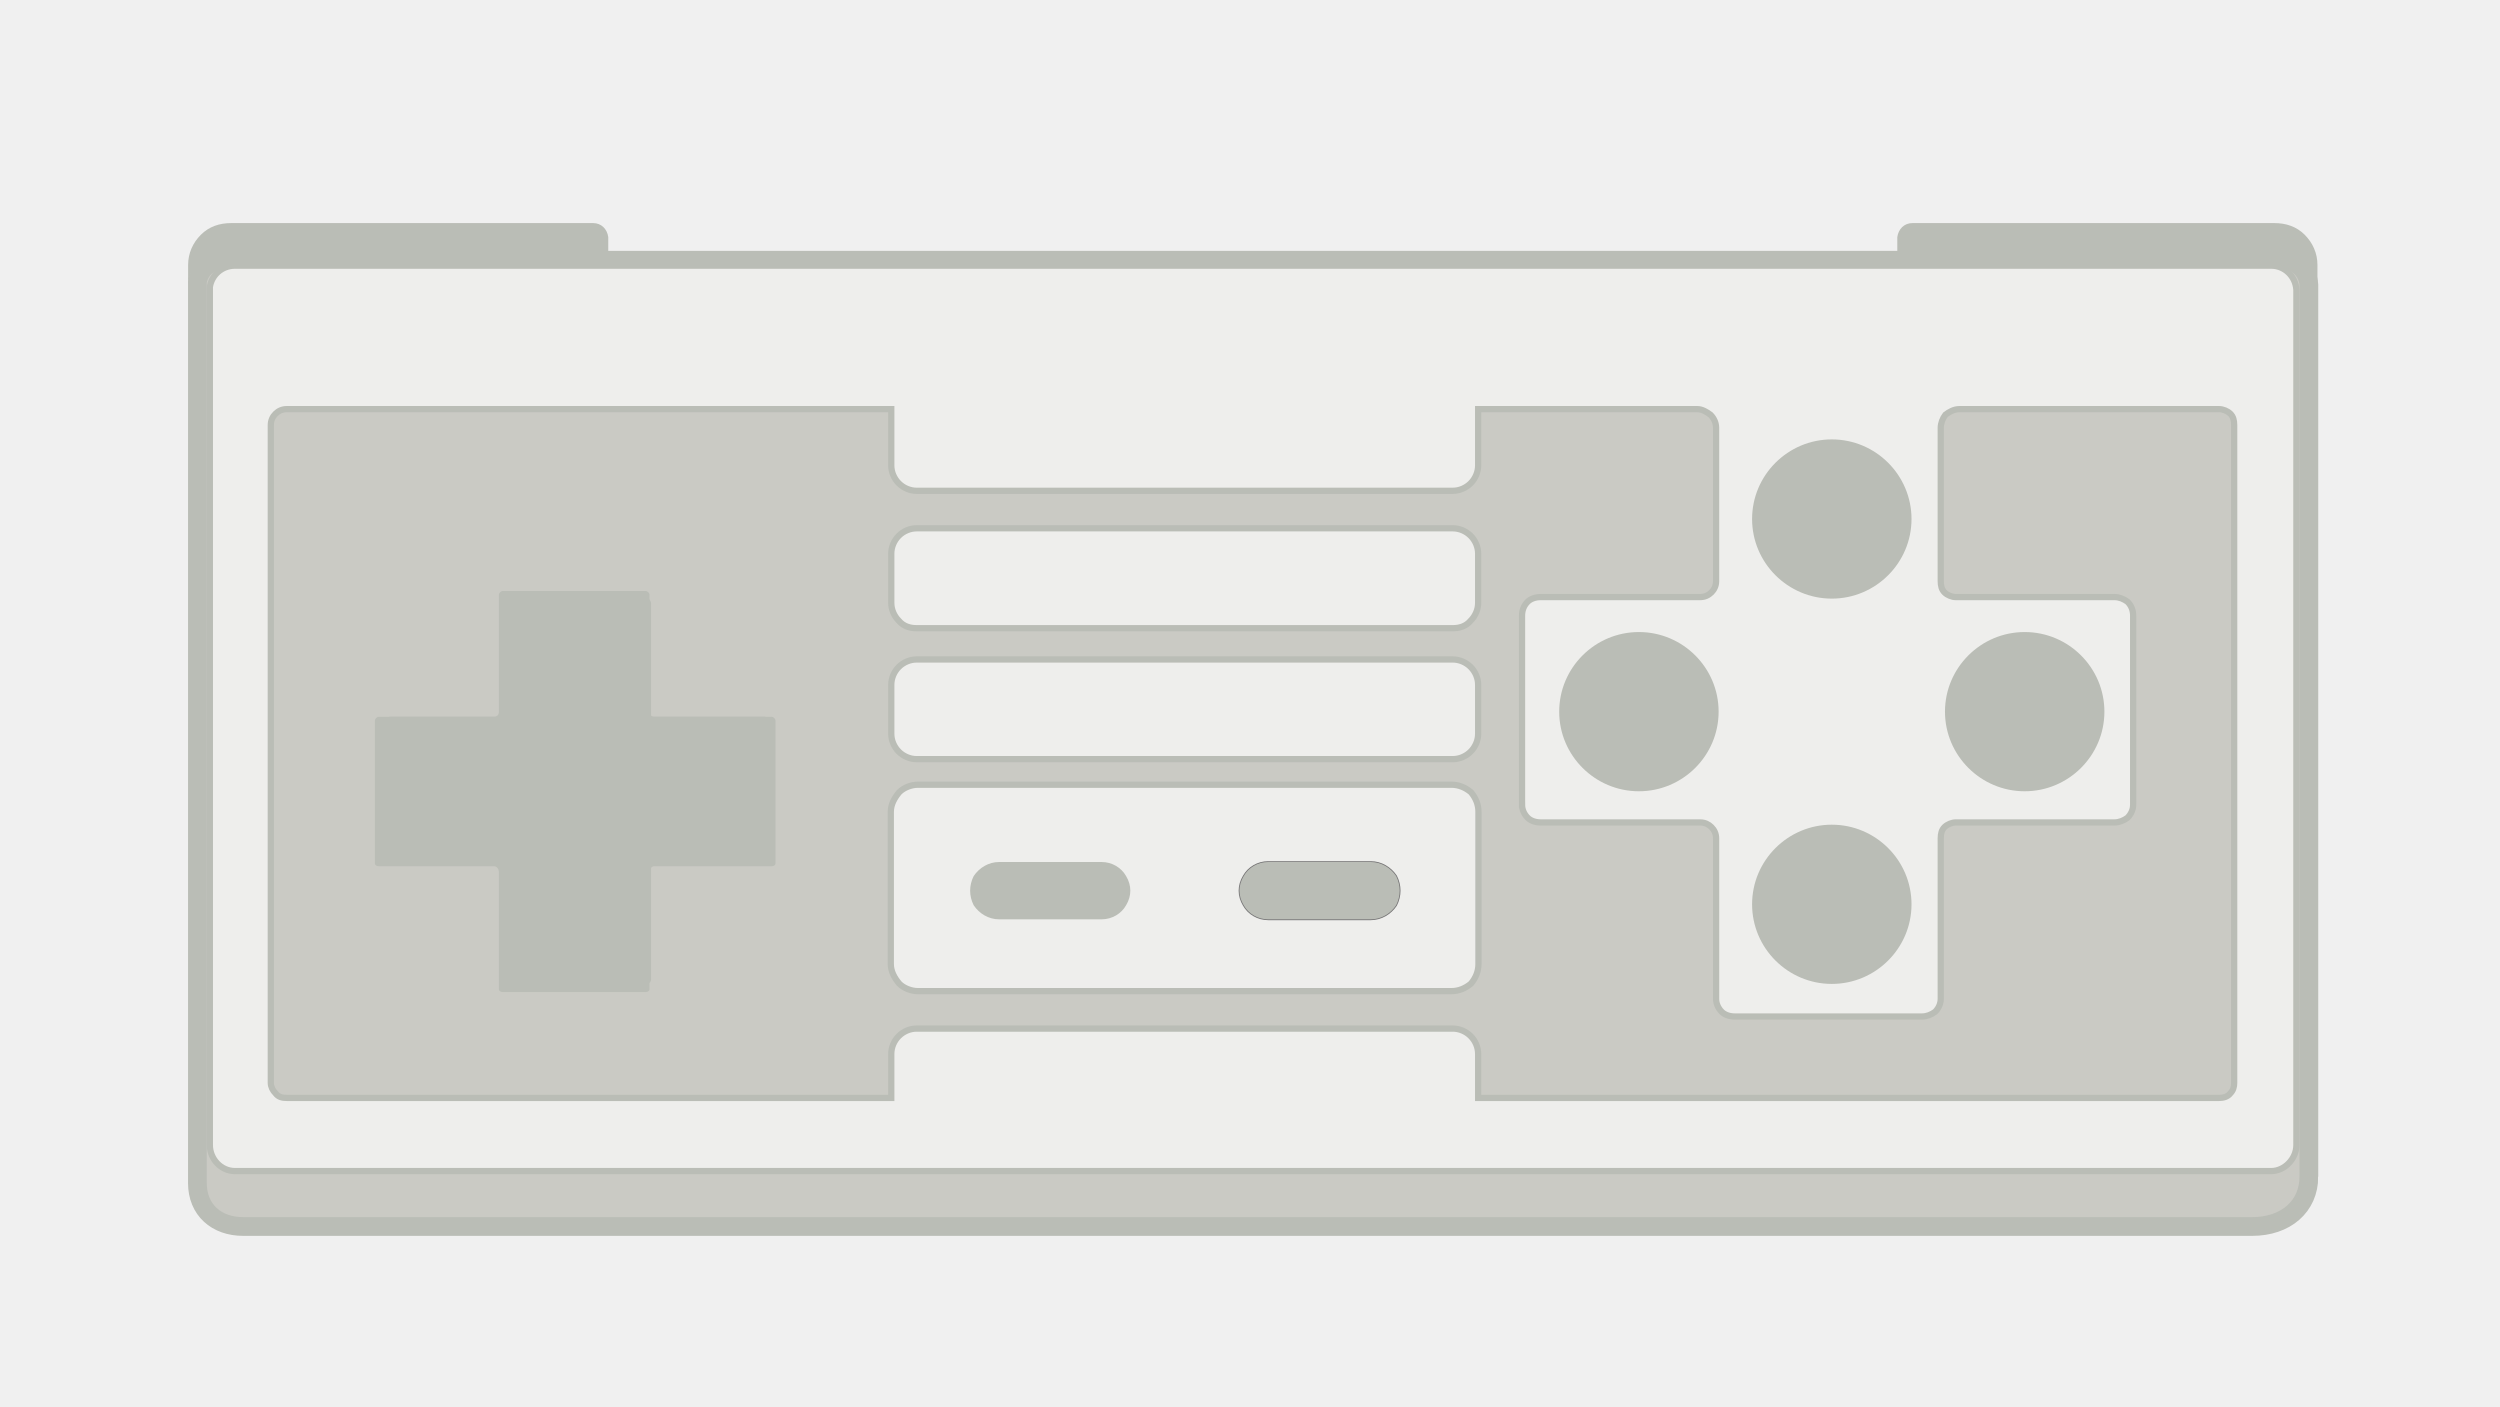
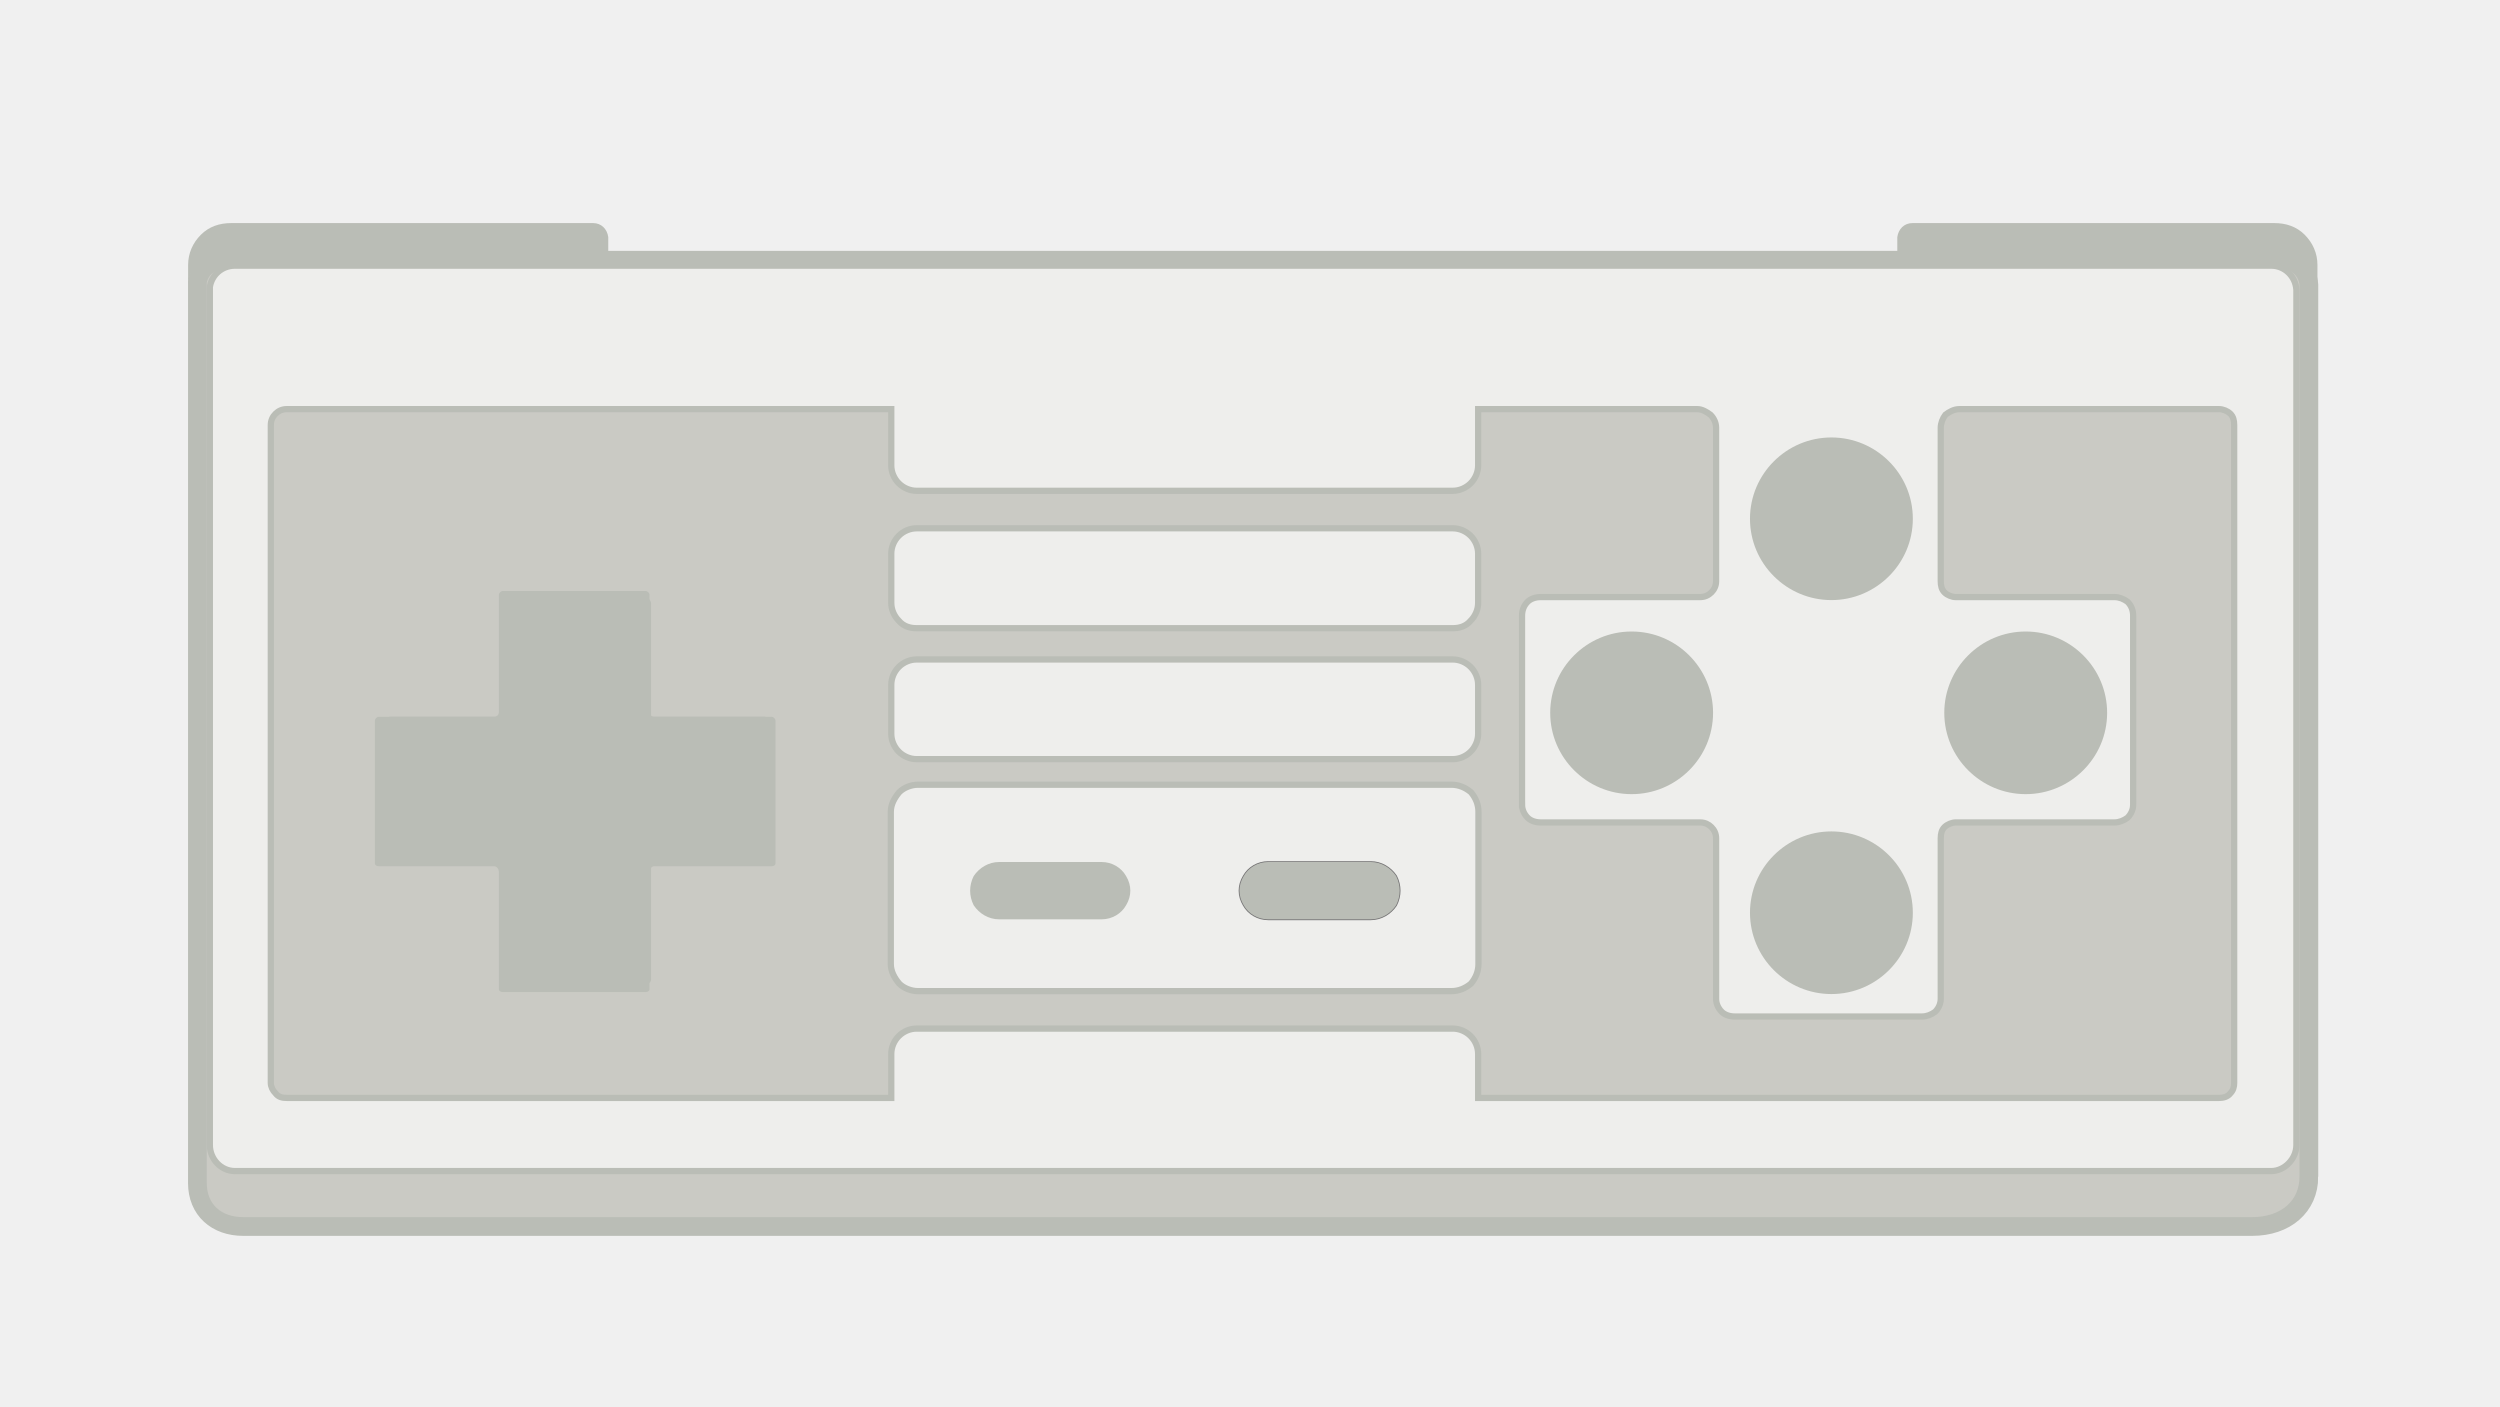
<svg xmlns="http://www.w3.org/2000/svg" id="svg7384" version="1.1" height="225" width="400">
  <defs id="defs7386" />
  <g transform="translate(-569.101,-638)" id="layer12" style="display:inline">
    <line class="fil0 str2" x1="924.817" y1="813.962" x2="805.733" y2="813.962" id="line87" style="clip-rule:evenodd;fill:none;fill-rule:evenodd;stroke:#757475;stroke-width:0.27;stroke-linejoin:bevel;image-rendering:optimizeQuality;shape-rendering:geometricPrecision;text-rendering:geometricPrecision" />
    <line class="fil0 str2" x1="711.64" y1="813.962" x2="614.385" y2="813.962" id="line89" style="clip-rule:evenodd;fill:none;fill-rule:evenodd;stroke:#757475;stroke-width:0.27;stroke-linejoin:bevel;image-rendering:optimizeQuality;shape-rendering:geometricPrecision;text-rendering:geometricPrecision" />
    <path style="clip-rule:evenodd;fill:#cacac4;fill-opacity:1;fill-rule:evenodd;stroke:#babdb6;stroke-width:3;stroke-miterlimit:4;stroke-dasharray:none;stroke-opacity:1;image-rendering:optimizeQuality;shape-rendering:geometricPrecision;text-rendering:geometricPrecision" id="path8346" d="m 938.517,826.279 0,-142.579 0,-0.15 c -0.151,-2.255 -1.957,-3.909 -4.065,-3.909 l -50.283,0 -229.136,0 -50.283,0 c -2.108,0 -3.764,1.504 -4.065,3.458 l 0,0.601 0,143.579 c 0,4.316 3.063,6.96 7.315,6.96 l 321.453,0 c 5.358,0 9.065,-3.205 9.065,-7.96 z" class="fil0 str3" />
    <line class="fil0 str2" x1="908.407" y1="733.671" x2="882.965" y2="733.671" id="line105" style="clip-rule:evenodd;fill:none;fill-rule:evenodd;stroke:#757475;stroke-width:0.27;stroke-linejoin:bevel;image-rendering:optimizeQuality;shape-rendering:geometricPrecision;text-rendering:geometricPrecision" />
    <line class="fil0 str2" x1="841.413" y1="733.671" x2="816.121" y2="733.671" id="line107" style="clip-rule:evenodd;fill:none;fill-rule:evenodd;stroke:#757475;stroke-width:0.27;stroke-linejoin:bevel;image-rendering:optimizeQuality;shape-rendering:geometricPrecision;text-rendering:geometricPrecision" />
    <path class="fil0 str2" d="m 611.825,811.556 c 0,0.601 0.301,1.203 0.753,1.654 0.452,0.601 1.054,0.752 1.807,0.752" id="path123" style="clip-rule:evenodd;fill:none;fill-rule:evenodd;stroke:#757475;stroke-width:0.27;stroke-linejoin:bevel;image-rendering:optimizeQuality;shape-rendering:geometricPrecision;text-rendering:geometricPrecision" />
    <path class="fil0 str3" d="m 936.523,821.213 0,-136.696 0,-0.149 c -0.149,-2.229 -1.934,-3.863 -4.017,-3.863 l -49.69,0 -226.431,0 -49.69,0 c -2.083,0 -3.719,1.486 -4.017,3.417 l 0,0.594 0,136.696 c 0,2.229 1.785,4.16 4.017,4.16 l 325.811,0 c 2.083,0 4.017,-1.932 4.017,-4.16 z" id="path139" style="clip-rule:evenodd;fill:#eeeeec;fill-opacity:1;fill-rule:evenodd;stroke:#babdb6;stroke-width:1;stroke-miterlimit:4;stroke-dasharray:none;stroke-opacity:1;image-rendering:optimizeQuality;shape-rendering:geometricPrecision;text-rendering:geometricPrecision" />
    <path class="fil0 str3" d="m 872.669,676.111 0,2.604 62.196,0 c 2.607,0 4.842,2.046 5.028,4.835 l 0,-3.162 c 0,-1.86 -0.745,-3.534 -2.048,-4.835 -1.304,-1.302 -2.979,-1.86 -4.842,-1.86 l -24.394,0 -8.938,0 -24.58,0 c -1.303,0 -2.235,0.93 -2.421,2.232 l 0,0.186 z" id="path143" style="clip-rule:evenodd;fill:#babdb6;fill-opacity:1;fill-rule:evenodd;stroke:none;stroke-width:2;stroke-miterlimit:4;stroke-dasharray:none;stroke-opacity:1;image-rendering:optimizeQuality;shape-rendering:geometricPrecision;text-rendering:geometricPrecision" />
-     <path id="path131" style="clip-rule:nonzero;fill:#babdb6;fill-opacity:1;fill-rule:nonzero;stroke:none;stroke-width:0.579;image-rendering:auto;shape-rendering:auto;text-rendering:auto;color:#000000;display:inline;overflow:visible;visibility:visible;opacity:1;isolation:auto;mix-blend-mode:normal;color-interpolation:sRGB;color-interpolation-filters:linearRGB;solid-color:#000000;solid-opacity:1;stroke-linecap:butt;stroke-linejoin:miter;stroke-miterlimit:4;stroke-dasharray:none;stroke-dashoffset:0;stroke-opacity:1;filter-blend-mode:normal;filter-gaussianBlur-deviation:0;color-rendering:auto;enable-background:accumulate" d="m 831.326,739.127 c -7.028,0 -12.754,5.719 -12.754,12.738 0,7.019 5.726,12.738 12.754,12.738 7.028,0 12.754,-5.719 12.754,-12.738 0,-7.019 -5.726,-12.738 -12.754,-12.738 z m 30.863,-30.823 c -7.028,0 -12.754,5.719 -12.754,12.738 0,7.019 5.726,12.738 12.754,12.738 7.028,0 12.754,-5.719 12.754,-12.738 0,-7.019 -5.726,-12.738 -12.754,-12.738 z m 30.863,30.823 c -7.028,0 -12.754,5.719 -12.754,12.738 0,7.019 5.726,12.738 12.754,12.738 7.028,0 12.754,-5.719 12.754,-12.738 0,-7.019 -5.726,-12.738 -12.754,-12.738 z m -30.863,30.823 c -7.028,0 -12.754,5.719 -12.754,12.738 0,7.019 5.726,12.738 12.754,12.738 7.028,0 12.754,-5.719 12.754,-12.738 0,-7.019 -5.726,-12.738 -12.754,-12.738 z" />
+     <path id="path131" style="color:#000000;clip-rule:nonzero;display:inline;overflow:visible;visibility:visible;opacity:1;isolation:auto;mix-blend-mode:normal;color-interpolation:sRGB;color-interpolation-filters:linearRGB;solid-color:#000000;solid-opacity:1;fill:#babdb6;fill-opacity:1;fill-rule:nonzero;stroke:none;stroke-width:0.579;stroke-linecap:butt;stroke-linejoin:miter;stroke-miterlimit:4;stroke-dasharray:none;stroke-dashoffset:0;stroke-opacity:1;color-rendering:auto;image-rendering:auto;shape-rendering:auto;text-rendering:auto;enable-background:accumulate" d="m 830.163,739.041 c -7.179,0 -13.028,5.842 -13.028,13.011 0,7.17 5.849,13.011 13.028,13.011 7.179,0 13.028,-5.842 13.028,-13.011 0,-7.17 -5.849,-13.011 -13.028,-13.011 z m 31.963,-31.048 c -7.179,0 -13.028,5.842 -13.028,13.011 0,7.17 5.849,13.011 13.028,13.011 7.179,0 13.028,-5.842 13.028,-13.011 0,-7.17 -5.849,-13.011 -13.028,-13.011 z m 31.088,31.048 c -7.179,0 -13.028,5.842 -13.028,13.011 0,7.17 5.849,13.011 13.028,13.011 7.179,0 13.028,-5.842 13.028,-13.011 0,-7.17 -5.849,-13.011 -13.028,-13.011 z m -31.088,31.986 c -7.179,0 -13.028,5.842 -13.028,13.011 0,7.17 5.849,13.011 13.028,13.011 7.179,0 13.028,-5.842 13.028,-13.011 0,-7.17 -5.849,-13.011 -13.028,-13.011 z" />
    <path class="fil0 str3" d="m 768.096,778.177 c -0.903,1.504 -0.903,3.158 0,4.661 0.753,1.353 2.258,2.255 3.914,2.255 l 16.41,0 c 1.656,0 3.162,-0.902 4.065,-2.255 0.753,-1.504 0.753,-3.158 0,-4.661 -0.903,-1.353 -2.409,-2.255 -4.065,-2.255 l -16.41,0 c -1.656,0 -3.162,0.902 -3.914,2.255 z" id="path159" style="clip-rule:evenodd;fill:none;fill-rule:evenodd;stroke:#757475;stroke-width:0.27;image-rendering:optimizeQuality;shape-rendering:geometricPrecision;text-rendering:geometricPrecision" />
    <path id="path4316" style="color:#000000;clip-rule:nonzero;display:inline;overflow:visible;visibility:visible;opacity:1;isolation:auto;mix-blend-mode:normal;color-interpolation:sRGB;color-interpolation-filters:linearRGB;solid-color:#000000;solid-opacity:1;fill:#babdb6;fill-opacity:1;fill-rule:nonzero;stroke:none;stroke-width:0.579;stroke-linecap:butt;stroke-linejoin:miter;stroke-miterlimit:4;stroke-dasharray:none;stroke-dashoffset:0;stroke-opacity:1;color-rendering:auto;image-rendering:auto;shape-rendering:auto;text-rendering:auto;enable-background:accumulate;filter-blend-mode:normal;filter-gaussianBlur-deviation:0" d="m 768.096,782.838 c -0.903,-1.504 -0.903,-3.158 0,-4.661 0.753,-1.353 2.258,-2.255 3.914,-2.255 l 16.41,0 c 1.656,0 3.162,0.902 4.065,2.255 0.753,1.504 0.753,3.158 0,4.661 -0.903,1.353 -2.409,2.255 -4.065,2.255 l -16.41,0 c -1.656,0 -3.162,-0.902 -3.914,-2.255 z m -39.143,-6.916 c -1.656,0 -3.162,0.902 -4.065,2.255 -0.753,1.504 -0.753,3.158 0,4.661 0.903,1.353 2.409,2.255 4.065,2.255 l 16.41,0 c 1.656,0 3.162,-0.902 3.914,-2.255 0.903,-1.504 0.903,-3.158 0,-4.661 -0.753,-1.353 -2.258,-2.255 -3.914,-2.255 l -16.41,0 z" />
    <path class="fil0 str3" d="m 649.866,742.691 0,-2.545 0,-5.54 c 0,-0.299 0.299,-0.599 0.599,-0.599 l 21.712,0 c 0.299,0 0.599,0.299 0.599,0.599 l 0,5.54 0,2.545 0,2.396 0,7.337 c 0,0.449 0.3,0.749 0.749,0.749 l 2.396,0 7.337,0 2.396,0 5.69,0 c 0.299,0 0.599,0.299 0.599,0.599 l 0,21.712 c 0,0.299 -0.299,0.449 -0.599,0.449 l -5.69,0 -2.396,0 -2.396,0 -7.337,0 c -0.449,0 -0.749,0.449 -0.749,0.898 l 0,2.396 0,7.337 0,2.396 0,5.69 c 0,0.299 -0.299,0.449 -0.599,0.449 l -21.712,0 c -0.299,0 -0.599,-0.15 -0.599,-0.449 l 0,-5.69 0,-2.396 0,-2.546 0,-7.187 c 0,-0.449 -0.299,-0.898 -0.749,-0.898 l -2.396,0 -7.337,0 -2.396,0 -5.39,0 c -0.299,0 -0.599,-0.15 -0.599,-0.449 l 0,-21.712 c 0,-0.299 0.299,-0.599 0.599,-0.599 l 5.39,0 2.396,0 2.396,0 7.337,0 c 0.449,0 0.749,-0.299 0.749,-0.749 l 0,-2.545 z m 63.038,-5.377 c -0.749,-0.749 -1.198,-1.797 -1.198,-2.845 l 0,-7.898 c 0,-1.048 0.449,-2.096 1.198,-2.845 0.749,-0.749 1.797,-1.198 2.845,-1.198 l 85.811,0 c 1.048,0 2.096,0.449 2.845,1.198 0.749,0.749 1.198,1.797 1.198,2.845 l 0,7.898 c 0,1.048 -0.449,2.096 -1.198,2.845 -0.749,0.898 -1.797,1.198 -2.845,1.198 l -85.811,0 c -1.048,0 -2.096,-0.299 -2.845,-1.198 z m 2.845,6.202 85.811,0 c 1.048,0 2.096,0.449 2.845,1.198 0.749,0.749 1.198,1.797 1.198,2.845 l 0,7.86 c 0,1.048 -0.449,2.096 -1.198,2.845 -0.749,0.749 -1.797,1.198 -2.845,1.198 l -85.811,0 c -1.048,0 -2.096,-0.449 -2.845,-1.198 -0.749,-0.749 -1.198,-1.797 -1.198,-2.845 l 0,-7.86 c 0,-1.048 0.449,-2.096 1.198,-2.845 0.749,-0.749 1.797,-1.198 2.845,-1.198 z m 96.878,23.229 0,-30.219 c 0,-0.898 0.299,-1.647 0.898,-2.246 0.449,-0.449 1.198,-0.749 2.096,-0.749 l 25.509,0 c 0.749,0 1.348,-0.299 1.797,-0.749 0.449,-0.449 0.749,-1.048 0.749,-1.797 l 0,-24.529 c 0,-0.749 -0.299,-1.497 -0.898,-2.096 -0.599,-0.449 -1.348,-0.898 -2.096,-0.898 l -35.079,0 0,9.021 c 0,1.048 -0.449,2.096 -1.198,2.845 -0.749,0.749 -1.797,1.198 -2.845,1.198 l -85.811,0 c -1.048,0 -2.096,-0.449 -2.845,-1.198 -0.749,-0.749 -1.198,-1.797 -1.198,-2.845 l 0,-9.021 -96.729,0 c -0.749,0 -1.348,0.299 -1.797,0.749 -0.449,0.449 -0.749,1.048 -0.749,1.797 l 0,105.264 c 0,0.599 0.299,1.198 0.749,1.647 0.449,0.599 1.048,0.749 1.797,0.749 l 96.729,0 0,-7.051 c 0,-1.048 0.449,-2.096 1.198,-2.845 0.749,-0.749 1.797,-1.198 2.845,-1.198 l 85.811,0 c 1.048,0 2.096,0.449 2.845,1.198 0.749,0.749 1.198,1.797 1.198,2.845 l 0,7.051 118.57,0 c 0.599,0 1.348,-0.15 1.797,-0.749 0.449,-0.449 0.599,-1.048 0.599,-1.647 l 0,-105.264 c 0,-0.749 -0.15,-1.348 -0.599,-1.797 -0.449,-0.449 -1.198,-0.749 -1.797,-0.749 l -41.558,0 c -0.898,0 -1.647,0.449 -2.246,0.898 -0.449,0.599 -0.749,1.348 -0.749,2.096 l 0,24.529 c 0,0.749 0.15,1.348 0.599,1.797 0.449,0.449 1.198,0.749 1.797,0.749 l 25.394,0 c 0.749,0 1.497,0.299 2.096,0.749 0.599,0.599 0.898,1.348 0.898,2.246 l 0,30.219 c 0,0.749 -0.3,1.497 -0.898,2.096 -0.599,0.449 -1.348,0.749 -2.096,0.749 l -25.394,0 c -0.599,0 -1.348,0.299 -1.797,0.749 -0.449,0.449 -0.599,1.048 -0.599,1.797 l 0,25.659 c 0,0.749 -0.299,1.497 -0.898,2.096 -0.599,0.449 -1.348,0.749 -2.096,0.749 l -29.954,0 c -0.898,0 -1.647,-0.299 -2.096,-0.749 -0.599,-0.599 -0.898,-1.348 -0.898,-2.096 l 0,-25.659 c 0,-0.749 -0.299,-1.348 -0.749,-1.797 -0.449,-0.449 -1.048,-0.749 -1.797,-0.749 l -25.509,0 c -0.898,0 -1.647,-0.299 -2.096,-0.749 -0.599,-0.599 -0.898,-1.348 -0.898,-2.096 z m -96.654,-3.191 85.338,0 c 1.198,0 2.246,0.449 3.144,1.198 0.749,0.898 1.198,1.947 1.198,3.144 l 0,24.344 c 0,1.198 -0.449,2.246 -1.198,3.144 -0.898,0.749 -1.947,1.198 -3.144,1.198 l -85.338,0 c -1.048,0 -2.246,-0.449 -2.995,-1.198 -0.749,-0.898 -1.348,-1.947 -1.348,-3.144 l 0,-24.344 c 0,-1.198 0.599,-2.246 1.348,-3.144 0.749,-0.749 1.947,-1.198 2.995,-1.198 z" id="path155" style="clip-rule:evenodd;fill:#cacac4;fill-opacity:1;fill-rule:evenodd;stroke:#babdb6;stroke-width:1;stroke-miterlimit:4;stroke-dasharray:none;stroke-opacity:1;image-rendering:optimizeQuality;shape-rendering:geometricPrecision;text-rendering:geometricPrecision" />
    <path class="fil0 str3" d="m 693.18,776.127 0,-22.807 c 0,-0.315 -0.315,-0.629 -0.63,-0.629 l -5.985,0 -2.52,0 -7.717,0 -2.52,0 c -0.472,0 -0.787,-0.315 -0.787,-0.786 l 0,-7.707 0,-2.517 0,-2.674 0,-5.82 c 0,-0.315 -0.315,-0.629 -0.63,-0.629 l -22.836,0 c -0.315,0 -0.63,0.315 -0.63,0.629 l 0,5.82 0,2.674 0,7.55 0,2.674 c 0,0.472 -0.315,0.786 -0.787,0.786 l -7.717,0 -2.52,0 -2.52,0 -5.67,0 c -0.315,0 -0.63,0.315 -0.63,0.629 l 0,22.807 c 0,0.315 0.315,0.472 0.63,0.472 l 5.67,0 2.52,0 7.717,0 2.52,0 c 0.472,0 0.787,0.472 0.787,0.944 l 0,7.55 0,2.674 0,2.517 0,5.977 c 0,0.315 0.315,0.472 0.63,0.472 l 22.836,0 c 0.315,0 0.63,-0.157 0.63,-0.472 l 0,-5.977 0,-2.517 0,-7.707 0,-2.517 c 0,-0.472 0.315,-0.944 0.787,-0.944 l 7.717,0 2.52,0 2.52,0 5.985,0 c 0.315,0 0.63,-0.157 0.63,-0.472 z" id="path153" style="color:#000000;clip-rule:nonzero;display:inline;overflow:visible;visibility:visible;opacity:1;isolation:auto;mix-blend-mode:normal;color-interpolation:sRGB;color-interpolation-filters:linearRGB;solid-color:#000000;solid-opacity:1;fill:#babdb6;fill-opacity:1;fill-rule:nonzero;stroke:none;stroke-width:0.579;stroke-linecap:butt;stroke-linejoin:miter;stroke-miterlimit:4;stroke-dasharray:none;stroke-dashoffset:0;stroke-opacity:1;color-rendering:auto;image-rendering:auto;shape-rendering:auto;text-rendering:auto;enable-background:accumulate;filter-blend-mode:normal;filter-gaussianBlur-deviation:0" />
    <path style="clip-rule:evenodd;fill:#babdb6;fill-opacity:1;fill-rule:evenodd;stroke:none;stroke-width:2;stroke-miterlimit:4;stroke-dasharray:none;stroke-opacity:1;image-rendering:optimizeQuality;shape-rendering:geometricPrecision;text-rendering:geometricPrecision" id="path8348" d="m 666.423,676.111 0,2.604 -62.196,0 c -2.607,0 -4.842,2.046 -5.028,4.835 l 0,-3.162 c 0,-1.86 0.745,-3.534 2.048,-4.835 1.304,-1.302 2.979,-1.86 4.842,-1.86 l 24.394,0 8.938,0 24.58,0 c 1.303,0 2.235,0.93 2.421,2.232 l 0,0.186 z" class="fil0 str3" />
-     <line style="clip-rule:evenodd;fill:none;fill-rule:evenodd;stroke:#757475;stroke-width:0.27;stroke-linejoin:bevel;image-rendering:optimizeQuality;shape-rendering:geometricPrecision;text-rendering:geometricPrecision" id="line8350" y2="814.962" x2="1308.733" y1="814.962" x1="1427.817" class="fil0 str2" />
-     <line style="clip-rule:evenodd;fill:none;fill-rule:evenodd;stroke:#757475;stroke-width:0.27;stroke-linejoin:bevel;image-rendering:optimizeQuality;shape-rendering:geometricPrecision;text-rendering:geometricPrecision" id="line8352" y2="814.962" x2="1117.385" y1="814.962" x1="1214.639" class="fil0 str2" />
-     <path class="fil0 str3" d="m 1441.517,830.029 0,-138.329 0,-0.15 c -0.15,-2.255 -1.957,-3.909 -4.065,-3.909 l -50.283,0 -229.136,0 -50.283,0 c -2.108,0 -3.764,1.504 -4.065,3.458 l 0,0.601 0,138.329 c 0,2.255 1.807,4.21 4.065,4.21 l 329.703,0 c 2.108,0 4.065,-1.955 4.065,-4.21 z" id="path8354" style="clip-rule:evenodd;fill:#cacac4;fill-opacity:1;fill-rule:evenodd;stroke:#babdb6;stroke-width:3;stroke-miterlimit:4;stroke-dasharray:none;stroke-opacity:1;image-rendering:optimizeQuality;shape-rendering:geometricPrecision;text-rendering:geometricPrecision" />
-     <line style="clip-rule:evenodd;fill:none;fill-rule:evenodd;stroke:#757475;stroke-width:0.27;stroke-linejoin:bevel;image-rendering:optimizeQuality;shape-rendering:geometricPrecision;text-rendering:geometricPrecision" id="line8356" y2="734.671" x2="1385.965" y1="734.671" x1="1411.407" class="fil0 str2" />
-     <line style="clip-rule:evenodd;fill:none;fill-rule:evenodd;stroke:#757475;stroke-width:0.27;stroke-linejoin:bevel;image-rendering:optimizeQuality;shape-rendering:geometricPrecision;text-rendering:geometricPrecision" id="line8358" y2="734.671" x2="1319.121" y1="734.671" x1="1344.413" class="fil0 str2" />
-     <path style="clip-rule:evenodd;fill:none;fill-rule:evenodd;stroke:#757475;stroke-width:0.27;stroke-linejoin:bevel;image-rendering:optimizeQuality;shape-rendering:geometricPrecision;text-rendering:geometricPrecision" id="path8360" d="m 1114.825,812.556 c 0,0.601 0.301,1.203 0.753,1.654 0.452,0.601 1.054,0.752 1.807,0.752" class="fil0 str2" />
-     <path style="clip-rule:evenodd;fill:#eeeeec;fill-opacity:1;fill-rule:evenodd;stroke:#babdb6;stroke-width:3;stroke-miterlimit:4;stroke-dasharray:none;stroke-opacity:1;image-rendering:optimizeQuality;shape-rendering:geometricPrecision;text-rendering:geometricPrecision" id="path8362" d="m 1441.517,822.029 0,-138.329 0,-0.15 c -0.15,-2.255 -1.957,-3.909 -4.065,-3.909 l -50.283,0 -229.136,0 -50.283,0 c -2.108,0 -3.764,1.504 -4.065,3.458 l 0,0.601 0,138.329 c 0,2.255 1.807,4.21 4.065,4.21 l 329.703,0 c 2.108,0 4.065,-1.955 4.065,-4.21 z" class="fil0 str3" />
-     <path style="clip-rule:evenodd;fill:#ef2929;fill-opacity:1;fill-rule:evenodd;stroke:none;stroke-width:2;stroke-miterlimit:4;stroke-dasharray:none;stroke-opacity:1;image-rendering:optimizeQuality;shape-rendering:geometricPrecision;text-rendering:geometricPrecision" id="path8364" d="m 1375.669,675.611 0,2.604 62.196,0 c 2.607,0 4.841,2.046 5.028,4.835 l 0,-3.162 c 0,-1.86 -0.745,-3.534 -2.048,-4.835 -1.304,-1.302 -2.979,-1.86 -4.842,-1.86 l -24.394,0 -8.938,0 -24.58,0 c -1.304,0 -2.235,0.93 -2.421,2.232 l 0,0.186 z" class="fil0 str3" />
-     <path style="color:#000000;clip-rule:evenodd;display:inline;overflow:visible;visibility:visible;opacity:1;isolation:auto;mix-blend-mode:normal;color-interpolation:sRGB;color-interpolation-filters:linearRGB;solid-color:#000000;solid-opacity:1;fill:#2e3436;fill-opacity:1;fill-rule:evenodd;stroke:none;stroke-width:0.27;stroke-linecap:butt;stroke-linejoin:bevel;stroke-miterlimit:4;stroke-dasharray:none;stroke-dashoffset:0;stroke-opacity:1;color-rendering:auto;image-rendering:optimizeQuality;shape-rendering:geometricPrecision;text-rendering:geometricPrecision;enable-background:accumulate" id="path8366" d="m 1194.767,776.621 0,-21.802 c 0,-0.301 -0.301,-0.601 -0.602,-0.601 l -5.721,0 -2.409,0 -7.377,0 -2.409,0 c -0.452,0 -0.753,-0.301 -0.753,-0.752 l 0,-7.368 0,-2.406 0,-2.556 0,-5.563 c 0,-0.301 -0.301,-0.601 -0.602,-0.601 l -21.83,0 c -0.301,0 -0.602,0.301 -0.602,0.601 l 0,5.563 0,2.556 0,7.217 0,2.556 c 0,0.451 -0.301,0.752 -0.753,0.752 l -7.377,0 -2.409,0 -2.409,0 -5.42,0 c -0.301,0 -0.602,0.301 -0.602,0.601 l 0,21.802 c 0,0.301 0.301,0.451 0.602,0.451 l 5.42,0 2.409,0 7.377,0 2.409,0 c 0.452,0 0.753,0.451 0.753,0.902 l 0,7.217 0,2.556 0,2.406 0,5.714 c 0,0.301 0.301,0.451 0.602,0.451 l 21.83,0 c 0.301,0 0.602,-0.15 0.602,-0.451 l 0,-5.714 0,-2.406 0,-7.368 0,-2.406 c 0,-0.451 0.301,-0.902 0.753,-0.902 l 7.377,0 2.409,0 2.409,0 5.721,0 c 0.301,0 0.602,-0.15 0.602,-0.451 z" class="fil0 str3" />
-     <path style="color:#000000;clip-rule:evenodd;display:inline;overflow:visible;visibility:visible;opacity:1;isolation:auto;mix-blend-mode:normal;color-interpolation:sRGB;color-interpolation-filters:linearRGB;solid-color:#000000;solid-opacity:1;fill:#ef2929;fill-opacity:1;fill-rule:evenodd;stroke:none;stroke-width:0.27;stroke-linecap:butt;stroke-linejoin:miter;stroke-miterlimit:4;stroke-dasharray:none;stroke-dashoffset:0;stroke-opacity:1;color-rendering:auto;image-rendering:optimizeQuality;shape-rendering:geometricPrecision;text-rendering:geometricPrecision;enable-background:accumulate" id="path8368" d="m 1365.189,770.95 c -7.028,0 -12.754,5.719 -12.754,12.738 0,7.019 5.726,12.738 12.754,12.738 7.028,0 12.754,-5.719 12.754,-12.738 0,-7.019 -5.726,-12.738 -12.754,-12.738 z" class="fil0 str3" />
-     <path style="color:#000000;clip-rule:evenodd;display:inline;overflow:visible;visibility:visible;opacity:1;isolation:auto;mix-blend-mode:normal;color-interpolation:sRGB;color-interpolation-filters:linearRGB;solid-color:#000000;solid-opacity:1;fill:#ef2929;fill-opacity:1;fill-rule:evenodd;stroke:none;stroke-width:0.27;stroke-linecap:butt;stroke-linejoin:miter;stroke-miterlimit:4;stroke-dasharray:none;stroke-dashoffset:0;stroke-opacity:1;color-rendering:auto;image-rendering:optimizeQuality;shape-rendering:geometricPrecision;text-rendering:geometricPrecision;enable-background:accumulate" id="path8370" d="m 1396.051,740.127 c -7.028,0 -12.754,5.719 -12.754,12.738 0,7.019 5.726,12.738 12.754,12.738 7.028,0 12.754,-5.719 12.754,-12.738 0,-7.019 -5.726,-12.738 -12.754,-12.738 z" class="fil0 str3" />
-     <path style="color:#000000;clip-rule:evenodd;display:inline;overflow:visible;visibility:visible;opacity:1;isolation:auto;mix-blend-mode:normal;color-interpolation:sRGB;color-interpolation-filters:linearRGB;solid-color:#000000;solid-opacity:1;fill:#ef2929;fill-opacity:1;fill-rule:evenodd;stroke:none;stroke-width:0.27;stroke-linecap:butt;stroke-linejoin:miter;stroke-miterlimit:4;stroke-dasharray:none;stroke-dashoffset:0;stroke-opacity:1;color-rendering:auto;image-rendering:optimizeQuality;shape-rendering:geometricPrecision;text-rendering:geometricPrecision;enable-background:accumulate" id="path8372" d="m 1365.189,709.304 c -7.028,0 -12.754,5.719 -12.754,12.738 0,7.019 5.726,12.738 12.754,12.738 7.028,0 12.754,-5.719 12.754,-12.738 0,-7.019 -5.726,-12.738 -12.754,-12.738 z" class="fil0 str3" />
-     <path style="clip-rule:evenodd;fill:#ef2929;fill-opacity:1;fill-rule:evenodd;stroke:none;stroke-width:0.27;image-rendering:optimizeQuality;shape-rendering:geometricPrecision;text-rendering:geometricPrecision" id="path8374" d="m 1334.326,740.127 c -7.028,0 -12.754,5.719 -12.754,12.738 0,7.019 5.726,12.738 12.754,12.738 7.028,0 12.754,-5.719 12.754,-12.738 0,-7.019 -5.726,-12.738 -12.754,-12.738 z" class="fil0 str3" />
-     <path style="color:#000000;clip-rule:evenodd;display:inline;overflow:visible;visibility:visible;opacity:1;isolation:auto;mix-blend-mode:normal;color-interpolation:sRGB;color-interpolation-filters:linearRGB;solid-color:#000000;solid-opacity:1;fill:#2e3436;fill-opacity:1;fill-rule:evenodd;stroke:none;stroke-width:0.27;stroke-linecap:butt;stroke-linejoin:bevel;stroke-miterlimit:4;stroke-dasharray:none;stroke-dashoffset:0;stroke-opacity:1;color-rendering:auto;image-rendering:optimizeQuality;shape-rendering:geometricPrecision;text-rendering:geometricPrecision;enable-background:accumulate" id="path8376" d="m 1231.953,776.922 c -1.656,0 -3.162,0.902 -4.065,2.255 -0.753,1.504 -0.753,3.158 0,4.661 0.903,1.353 2.409,2.255 4.065,2.255 l 16.41,0 c 1.656,0 3.162,-0.902 3.914,-2.255 0.903,-1.504 0.903,-3.158 0,-4.661 -0.753,-1.353 -2.258,-2.255 -3.914,-2.255 l -16.41,0 z" class="fil0 str3" />
-     <path style="clip-rule:evenodd;fill:none;fill-rule:evenodd;stroke:#757475;stroke-width:0.27;image-rendering:optimizeQuality;shape-rendering:geometricPrecision;text-rendering:geometricPrecision" id="path8378" d="m 1271.095,779.177 c -0.903,1.504 -0.903,3.158 0,4.661 0.753,1.353 2.258,2.255 3.914,2.255 l 16.41,0 c 1.656,0 3.162,-0.902 4.065,-2.255 0.753,-1.504 0.753,-3.158 0,-4.661 -0.903,-1.353 -2.409,-2.255 -4.065,-2.255 l -16.41,0 c -1.656,0 -3.162,0.902 -3.914,2.255 z" class="fil0 str3" />
-     <path d="m 1304.668,804.136 -85.964,0 c -1.054,0 -2.108,0.451 -2.86,1.203 -0.753,0.752 -1.204,1.804 -1.204,2.857 l 0,6.766 94.093,0 0,-6.766 c 0,-1.053 -0.452,-2.105 -1.204,-2.857 -0.753,-0.752 -1.807,-1.203 -2.86,-1.203 z m 0,-59.993 -85.964,0 c -1.054,0 -2.108,0.451 -2.86,1.203 -0.753,0.752 -1.204,1.804 -1.204,2.857 l 0,8.27 c 0,1.053 0.452,2.105 1.204,2.857 0.753,0.752 1.807,1.203 2.86,1.203 l 85.964,0 c 1.054,0 2.108,-0.451 2.86,-1.203 0.753,-0.752 1.204,-1.804 1.204,-2.857 l 0,-8.27 c 0,-1.053 -0.452,-2.105 -1.204,-2.857 -0.753,-0.752 -1.807,-1.203 -2.86,-1.203 z m 0,-21.2 -85.964,0 c -1.054,0 -2.108,0.451 -2.86,1.203 -0.753,0.752 -1.204,1.804 -1.204,2.857 l 0,8.119 c 0,1.053 0.452,2.105 1.204,2.857 0.753,0.902 1.807,1.203 2.86,1.203 l 85.964,0 c 1.054,0 2.108,-0.301 2.86,-1.203 0.753,-0.752 1.204,-1.804 1.204,-2.857 l 0,-8.119 c 0,-1.052 -0.452,-2.105 -1.204,-2.857 -0.753,-0.752 -1.807,-1.203 -2.86,-1.203 z m 4.065,-18.644 -94.093,0 0,9.623 c 0,1.052 0.452,2.105 1.204,2.857 0.753,0.752 1.807,1.203 2.86,1.203 l 85.964,0 c 1.054,0 2.108,-0.451 2.86,-1.203 0.753,-0.752 1.204,-1.804 1.204,-2.857 z" style="clip-rule:evenodd;fill:#d3d7cf;fill-opacity:1;fill-rule:evenodd;stroke:none;stroke-width:0.27;image-rendering:optimizeQuality;shape-rendering:geometricPrecision;text-rendering:geometricPrecision" id="path8380" />
-     <path class="fil0 str3" d="m 1271.095,783.838 c -0.903,-1.504 -0.903,-3.158 0,-4.661 0.753,-1.353 2.258,-2.255 3.914,-2.255 l 16.41,0 c 1.656,0 3.162,0.902 4.065,2.255 0.753,1.504 0.753,3.158 0,4.661 -0.903,1.353 -2.409,2.255 -4.065,2.255 l -16.41,0 c -1.656,0 -3.162,-0.902 -3.914,-2.255 z" id="path8382" style="color:#000000;clip-rule:evenodd;display:inline;overflow:visible;visibility:visible;opacity:1;isolation:auto;mix-blend-mode:normal;color-interpolation:sRGB;color-interpolation-filters:linearRGB;solid-color:#000000;solid-opacity:1;fill:#2e3436;fill-opacity:1;fill-rule:evenodd;stroke:none;stroke-width:0.27;stroke-linecap:butt;stroke-linejoin:bevel;stroke-miterlimit:4;stroke-dasharray:none;stroke-dashoffset:0;stroke-opacity:1;color-rendering:auto;image-rendering:optimizeQuality;shape-rendering:geometricPrecision;text-rendering:geometricPrecision;enable-background:accumulate" />
-     <path style="clip-rule:evenodd;fill:#babdb6;fill-opacity:1;fill-rule:evenodd;stroke:none;stroke-width:0.27;image-rendering:optimizeQuality;shape-rendering:geometricPrecision;text-rendering:geometricPrecision" id="path8384" d="m 1152.991,743.628 0,-2.545 0,-5.54 c 0,-0.299 0.299,-0.599 0.599,-0.599 l 21.712,0 c 0.299,0 0.599,0.299 0.599,0.599 l 0,5.54 0,2.545 0,2.396 0,7.337 c 0,0.449 0.299,0.749 0.749,0.749 l 2.396,0 7.337,0 2.396,0 5.69,0 c 0.299,0 0.599,0.299 0.599,0.599 l 0,21.712 c 0,0.299 -0.299,0.449 -0.599,0.449 l -5.69,0 -2.396,0 -2.396,0 -7.337,0 c -0.449,0 -0.749,0.449 -0.749,0.898 l 0,2.396 0,7.337 0,2.396 0,5.69 c 0,0.299 -0.299,0.449 -0.599,0.449 l -21.712,0 c -0.299,0 -0.599,-0.15 -0.599,-0.449 l 0,-5.69 0,-2.396 0,-2.546 0,-7.187 c 0,-0.449 -0.299,-0.898 -0.749,-0.898 l -2.396,0 -7.337,0 -2.396,0 -5.391,0 c -0.299,0 -0.599,-0.15 -0.599,-0.449 l 0,-21.712 c 0,-0.299 0.299,-0.599 0.599,-0.599 l 5.391,0 2.396,0 2.396,0 7.337,0 c 0.449,0 0.749,-0.299 0.749,-0.749 l 0,-2.545 0,-7.187 z m 63.038,-5.69 c -0.749,-0.749 -1.198,-1.797 -1.198,-2.845 l 0,-8.086 c 0,-1.048 0.449,-2.096 1.198,-2.845 0.749,-0.749 1.797,-1.198 2.845,-1.198 l 85.499,0 c 1.048,0 2.096,0.449 2.845,1.198 0.749,0.749 1.198,1.797 1.198,2.845 l 0,8.086 c 0,1.048 -0.449,2.096 -1.198,2.845 -0.749,0.898 -1.797,1.198 -2.845,1.198 l -85.499,0 c -1.048,0 -2.096,-0.299 -2.845,-1.198 z m 2.845,6.139 85.499,0 c 1.048,0 2.096,0.449 2.845,1.198 0.749,0.749 1.198,1.797 1.198,2.845 l 0,8.235 c 0,1.048 -0.449,2.096 -1.198,2.845 -0.749,0.749 -1.797,1.198 -2.845,1.198 l -85.499,0 c -1.048,0 -2.096,-0.449 -2.845,-1.198 -0.749,-0.749 -1.198,-1.797 -1.198,-2.845 l 0,-8.235 c 0,-1.048 0.449,-2.096 1.198,-2.845 0.749,-0.749 1.797,-1.198 2.845,-1.198 z m 96.878,23.958 0,-30.396 c 0,-0.898 0.299,-1.647 0.898,-2.246 0.449,-0.449 1.198,-0.749 2.096,-0.749 l 25.155,0 c 0.749,0 1.348,-0.299 1.797,-0.749 0.449,-0.449 0.749,-1.048 0.749,-1.797 l 0,-24.706 c 0,-0.749 -0.299,-1.497 -0.898,-2.096 -0.599,-0.449 -1.348,-0.898 -2.096,-0.898 l -35.038,0 0,9.583 c 0,1.048 -0.449,2.096 -1.198,2.845 -0.749,0.749 -1.797,1.198 -2.845,1.198 l -85.499,0 c -1.048,0 -2.096,-0.449 -2.845,-1.198 -0.749,-0.749 -1.198,-1.797 -1.198,-2.845 l 0,-9.583 -96.729,0 c -0.749,0 -1.348,0.299 -1.797,0.749 -0.449,0.449 -0.749,1.048 -0.749,1.797 l 0,105.264 c 0,0.599 0.299,1.198 0.749,1.647 0.449,0.599 1.048,0.749 1.797,0.749 l 96.729,0 0,-6.738 c 0,-1.048 0.449,-2.096 1.198,-2.845 0.749,-0.749 1.797,-1.198 2.845,-1.198 l 85.499,0 c 1.048,0 2.096,0.449 2.845,1.198 0.749,0.749 1.198,1.797 1.198,2.845 l 0,6.738 118.44,0 c 0.599,0 1.348,-0.15 1.797,-0.749 0.449,-0.449 0.599,-1.048 0.599,-1.647 l 0,-105.264 c 0,-0.749 -0.15,-1.348 -0.599,-1.797 -0.449,-0.449 -1.198,-0.749 -1.797,-0.749 l -41.027,0 c -0.898,0 -1.647,0.449 -2.246,0.898 -0.449,0.599 -0.749,1.348 -0.749,2.096 l 0,24.706 c 0,0.749 0.15,1.348 0.599,1.797 0.449,0.449 1.198,0.749 1.797,0.749 l 25.305,0 c 0.749,0 1.497,0.299 2.096,0.749 0.599,0.599 0.898,1.348 0.898,2.246 l 0,30.396 c 0,0.749 -0.299,1.497 -0.898,2.096 -0.599,0.449 -1.348,0.749 -2.096,0.749 l -25.305,0 c -0.599,0 -1.348,0.299 -1.797,0.749 -0.449,0.449 -0.599,1.048 -0.599,1.797 l 0,25.305 c 0,0.749 -0.299,1.497 -0.898,2.096 -0.599,0.449 -1.348,0.749 -2.096,0.749 l -30.396,0 c -0.898,0 -1.647,-0.299 -2.096,-0.749 -0.599,-0.599 -0.898,-1.348 -0.898,-2.096 l 0,-25.305 c 0,-0.749 -0.299,-1.348 -0.749,-1.797 -0.449,-0.449 -1.048,-0.749 -1.797,-0.749 l -25.155,0 c -0.898,0 -1.647,-0.299 -2.096,-0.749 -0.599,-0.599 -0.898,-1.348 -0.898,-2.096 z m -96.279,-3.294 84.151,0 c 1.198,0 2.246,0.449 3.144,1.198 0.749,0.898 1.198,1.947 1.198,3.144 l 0,24.407 c 0,1.198 -0.449,2.246 -1.198,3.144 -0.898,0.749 -1.946,1.198 -3.144,1.198 l -84.151,0 c -1.048,0 -2.246,-0.449 -2.995,-1.198 -0.749,-0.898 -1.348,-1.947 -1.348,-3.144 l 0,-24.407 c 0,-1.198 0.599,-2.246 1.348,-3.144 0.749,-0.749 1.947,-1.198 2.995,-1.198 z" class="fil0 str3" />
-     <path class="fil0 str3" d="m 1169.423,675.611 0,2.604 -62.196,0 c -2.607,0 -4.841,2.046 -5.028,4.835 l 0,-3.162 c 0,-1.86 0.745,-3.534 2.048,-4.835 1.304,-1.302 2.979,-1.86 4.842,-1.86 l 24.394,0 8.938,0 24.58,0 c 1.304,0 2.235,0.93 2.421,2.232 l 0,0.186 z" id="path8386" style="clip-rule:evenodd;fill:#ef2929;fill-opacity:1;fill-rule:evenodd;stroke:none;stroke-width:2;stroke-miterlimit:4;stroke-dasharray:none;stroke-opacity:1;image-rendering:optimizeQuality;shape-rendering:geometricPrecision;text-rendering:geometricPrecision" />
-     <rect x="178.101" y="613" id="rect7211" height="300" width="300" style="color:#000000;display:inline;overflow:visible;visibility:visible;fill:none;stroke:none;stroke-width:1;marker:none;enable-background:new" />
-     <g transform="matrix(0.578741,0,0,0.578741,175.9026,312.158)" id="g7213" style="display:inline">
-       <path transform="matrix(0.9949706,-0.1001679,0.1001679,0.9949706,0,0)" d="m 149.606,588.277 c 27.432,-3.524 43.903,-1.99 59.384,0 2.555,0.329 5.445,2.465 4.777,6.94 -0.318,2.13 -2.074,3.888 -4.65,3.888 l -59.384,0 c -2.576,0 -4.311,-1.761 -4.65,-3.888 -0.665,-4.174 1.968,-6.611 4.523,-6.94 z" id="path7215" style="color:#000000;display:inline;overflow:visible;visibility:visible;fill:#eeeeec;fill-opacity:1;fill-rule:nonzero;stroke:#babdb6;stroke-width:3.456;stroke-linecap:butt;stroke-linejoin:miter;stroke-miterlimit:4;stroke-dasharray:none;stroke-dashoffset:0;stroke-opacity:1;marker:none;enable-background:accumulate" />
-       <path d="m 256.731,573.647 c -56.031,0.406 -110.25,20.978 -151.844,58.188 -48.495,43.383 -72.993,102.524 -72.844,161.812 9.7e-4,0.387 -0.003,0.77 0,1.156 l 0,148.844 c 0,27.7 21.808,50 48.906,50 l 176.094,0 176.094,0 c 27.098,0 48.906,-22.3 48.906,-50 l 0,-320 c 0,-27.7 -21.808,-50 -48.906,-50 l -156.531,0 c -1.94,0 -3.839,0.121 -5.719,0.344 -4.726,-0.253 -9.449,-0.378 -14.156,-0.344 z" id="path7217" style="color:#000000;display:inline;overflow:visible;visibility:visible;fill:#eeeeec;fill-opacity:1;fill-rule:nonzero;stroke:#babdb6;stroke-width:5.184;stroke-linecap:butt;stroke-linejoin:miter;stroke-miterlimit:4;stroke-dasharray:none;stroke-dashoffset:0;stroke-opacity:1;marker:none;enable-background:accumulate" />
-       <circle r="16.786" cy="541.291" cx="483.214" transform="translate(-41.6052,409.1236)" id="path7219" style="fill:#babdb6;fill-opacity:1;stroke:none" />
-       <path transform="matrix(-0.4161667,0,0,-0.4161667,381.6956,707.9872)" d="m 312.316,209.946 a 11.234,11.234 0 0 1 10.132,12.056 11.234,11.234 0 0 1 -11.879,10.34 11.234,11.234 0 0 1 -10.544,-11.698 11.234,11.234 0 0 1 11.514,-10.745" id="path7221" style="fill:#5b5f56;fill-opacity:1;stroke:none" />
-       <path transform="matrix(-0.4161667,0,0,-0.4161667,201.0189,884.0068)" d="m 312.316,209.946 a 11.234,11.234 0 0 1 10.132,12.056 11.234,11.234 0 0 1 -11.879,10.34 11.234,11.234 0 0 1 -10.544,-11.698 11.234,11.234 0 0 1 11.514,-10.745" id="path7223" style="fill:#5b5f56;fill-opacity:1;stroke:none" />
-       <path transform="matrix(-0.4161667,0,0,-0.4161667,379.0189,1066.007)" d="m 312.316,209.946 a 11.234,11.234 0 0 1 10.132,12.056 11.234,11.234 0 0 1 -11.879,10.34 11.234,11.234 0 0 1 -10.544,-11.698 11.234,11.234 0 0 1 11.514,-10.745" id="path7225" style="fill:#5b5f56;fill-opacity:1;stroke:none" />
-       <rect transform="matrix(0.7063133,-0.7078994,0.7364669,0.6764736,0,0)" x="-610.06" y="733.748" id="rect7227" rx="2.691" height="5.382" ry="2.691" style="fill:#5b5f56;fill-opacity:1;stroke:none" width="20.608" />
-       <path transform="matrix(1.652535,0,0,1.652535,-6.398635,-44.46549)" d="M 47.231,499.94 A 108,108 0 0 1 139.846,400.068" id="path7229" style="color:#000000;display:inline;overflow:visible;visibility:visible;fill:none;stroke:#babdb6;stroke-width:4.182;stroke-linecap:butt;stroke-linejoin:miter;stroke-miterlimit:4;stroke-dasharray:none;stroke-dashoffset:0;stroke-opacity:1;marker:none;enable-background:accumulate" />
-       <path d="m 224.513,990.621 -4.735,24.851 C 156.86,1007.313 99.627,974.985 62.073,924.212 l -18.87,16.092 -7.438,-68.469 63.562,20.574 -17.116,14.595 c 32.603,46.639 85.741,76.275 142.301,83.617 z" id="path7231" style="fill:#fdbc46;fill-opacity:1;stroke:none" />
-       <g transform="matrix(0.7126247,-0.7015454,-0.7015454,-0.7126247,631.4447,1536.61)" id="g2861-8" style="display:inline">
-         <circle r="180" cy="362.362" cx="290" transform="matrix(0.9444276,0,0,0.9444276,-23.99344,452.6373)" id="path3773-6" style="color:#000000;display:inline;overflow:visible;visibility:visible;fill:#eeeeec;fill-opacity:1;fill-rule:nonzero;stroke:#babdb6;stroke-width:1.83;stroke-linecap:butt;stroke-linejoin:miter;stroke-miterlimit:4;stroke-dasharray:none;stroke-dashoffset:0;stroke-opacity:1;marker:none;enable-background:accumulate" />
-         <path d="m 163.16,709.154 c -19.479,19.519 -32.48,45.657 -35.288,75.077 -2.244,23.512 2.28,46.089 12.002,65.825 5.278,8.751 8.332,10.623 14.065,5.657 l 4.095,-4.063 18.066,-18.128 c 9.185,-9.206 24.304,-9.516 33.882,-0.719 9.577,8.797 9.904,23.269 0.719,32.475 l -19.973,20.004 -0.438,0.438 -3.126,3.126 c -5.551,6.05 -5.132,9.223 2.25,13.815 0.101,0.058 0.211,0.099 0.313,0.156 14.552,8.231 31.014,13.625 48.728,15.315 37.318,3.562 72.303,-9.977 97.237,-34.194 C 247.375,814.149 220.018,787.062 163.16,709.154 Z" id="path3773-5-6" style="color:#000000;display:inline;overflow:visible;visibility:visible;fill:#ffffff;fill-opacity:1;fill-rule:nonzero;stroke:#babdb6;stroke-width:1.728;stroke-linecap:butt;stroke-linejoin:miter;stroke-miterlimit:4;stroke-dasharray:none;stroke-dashoffset:0;stroke-opacity:1;marker:none;enable-background:accumulate" />
-         <path d="m 250.043,673.647 c -30.444,-0.051 -58.547,11.073 -80.188,29.688 57.089,78.445 83.236,104.414 171.969,174.438 16.64,-18.779 27.714,-42.795 30.281,-69.688 6.443,-67.505 -43.057,-127.432 -110.562,-133.875 l -8.469,-0.531 c -1.008,-0.026 -2.028,-0.029 -3.031,-0.031 z" id="path3773-5-8-2" style="fill:#babdb6;fill-opacity:1;stroke:none" />
-         <rect transform="matrix(0.7063133,-0.7078994,0.7364669,0.6764736,0,0)" x="-560.788" y="727.274" id="rect3797-6" rx="10.073" ry="10.073" height="20.145" width="77.131" style="fill:#ffffff;fill-opacity:1;stroke:#babdb6;stroke-width:1.729;stroke-miterlimit:4;stroke-dasharray:none;stroke-opacity:1" />
-         <g transform="matrix(1.212192,1.231336,1.231336,-1.212192,-1120.047,1177.068)" id="g7127-6" style="display:inline">
-           <circle r="5.5" cy="530.5" cx="136.5" transform="translate(241.0002,213)" id="path7121-8" style="color:#000000;display:inline;overflow:visible;visibility:visible;fill:#ffffff;fill-opacity:1;fill-rule:nonzero;stroke:#babdb6;stroke-width:2;stroke-linecap:butt;stroke-linejoin:miter;stroke-miterlimit:4;stroke-dasharray:none;stroke-dashoffset:0;stroke-opacity:1;marker:none;enable-background:accumulate" />
-           <circle r="5.5" cy="530.5" cx="136.5" transform="translate(261.0002,213)" id="path7123-4" style="color:#000000;display:inline;overflow:visible;visibility:visible;fill:#ffffff;fill-opacity:1;fill-rule:nonzero;stroke:#babdb6;stroke-width:2;stroke-linecap:butt;stroke-linejoin:miter;stroke-miterlimit:4;stroke-dasharray:none;stroke-dashoffset:0;stroke-opacity:1;marker:none;enable-background:accumulate" />
-           <circle r="5.5" cy="530.5" cx="136.5" transform="translate(281.0002,213)" id="path7125-1" style="color:#000000;display:inline;overflow:visible;visibility:visible;fill:#ffffff;fill-opacity:1;fill-rule:nonzero;stroke:#babdb6;stroke-width:2;stroke-linecap:butt;stroke-linejoin:miter;stroke-miterlimit:4;stroke-dasharray:none;stroke-dashoffset:0;stroke-opacity:1;marker:none;enable-background:accumulate" />
-         </g>
-       </g>
-       <circle r="11.234" cy="221.129" cx="311.249" transform="matrix(-3.814138,0,0,-3.814138,1259.446,1635.175)" id="path7243" style="fill:none;stroke:#fdbc46;stroke-width:1.728;stroke-opacity:1" />
-     </g>
  </g>
</svg>
